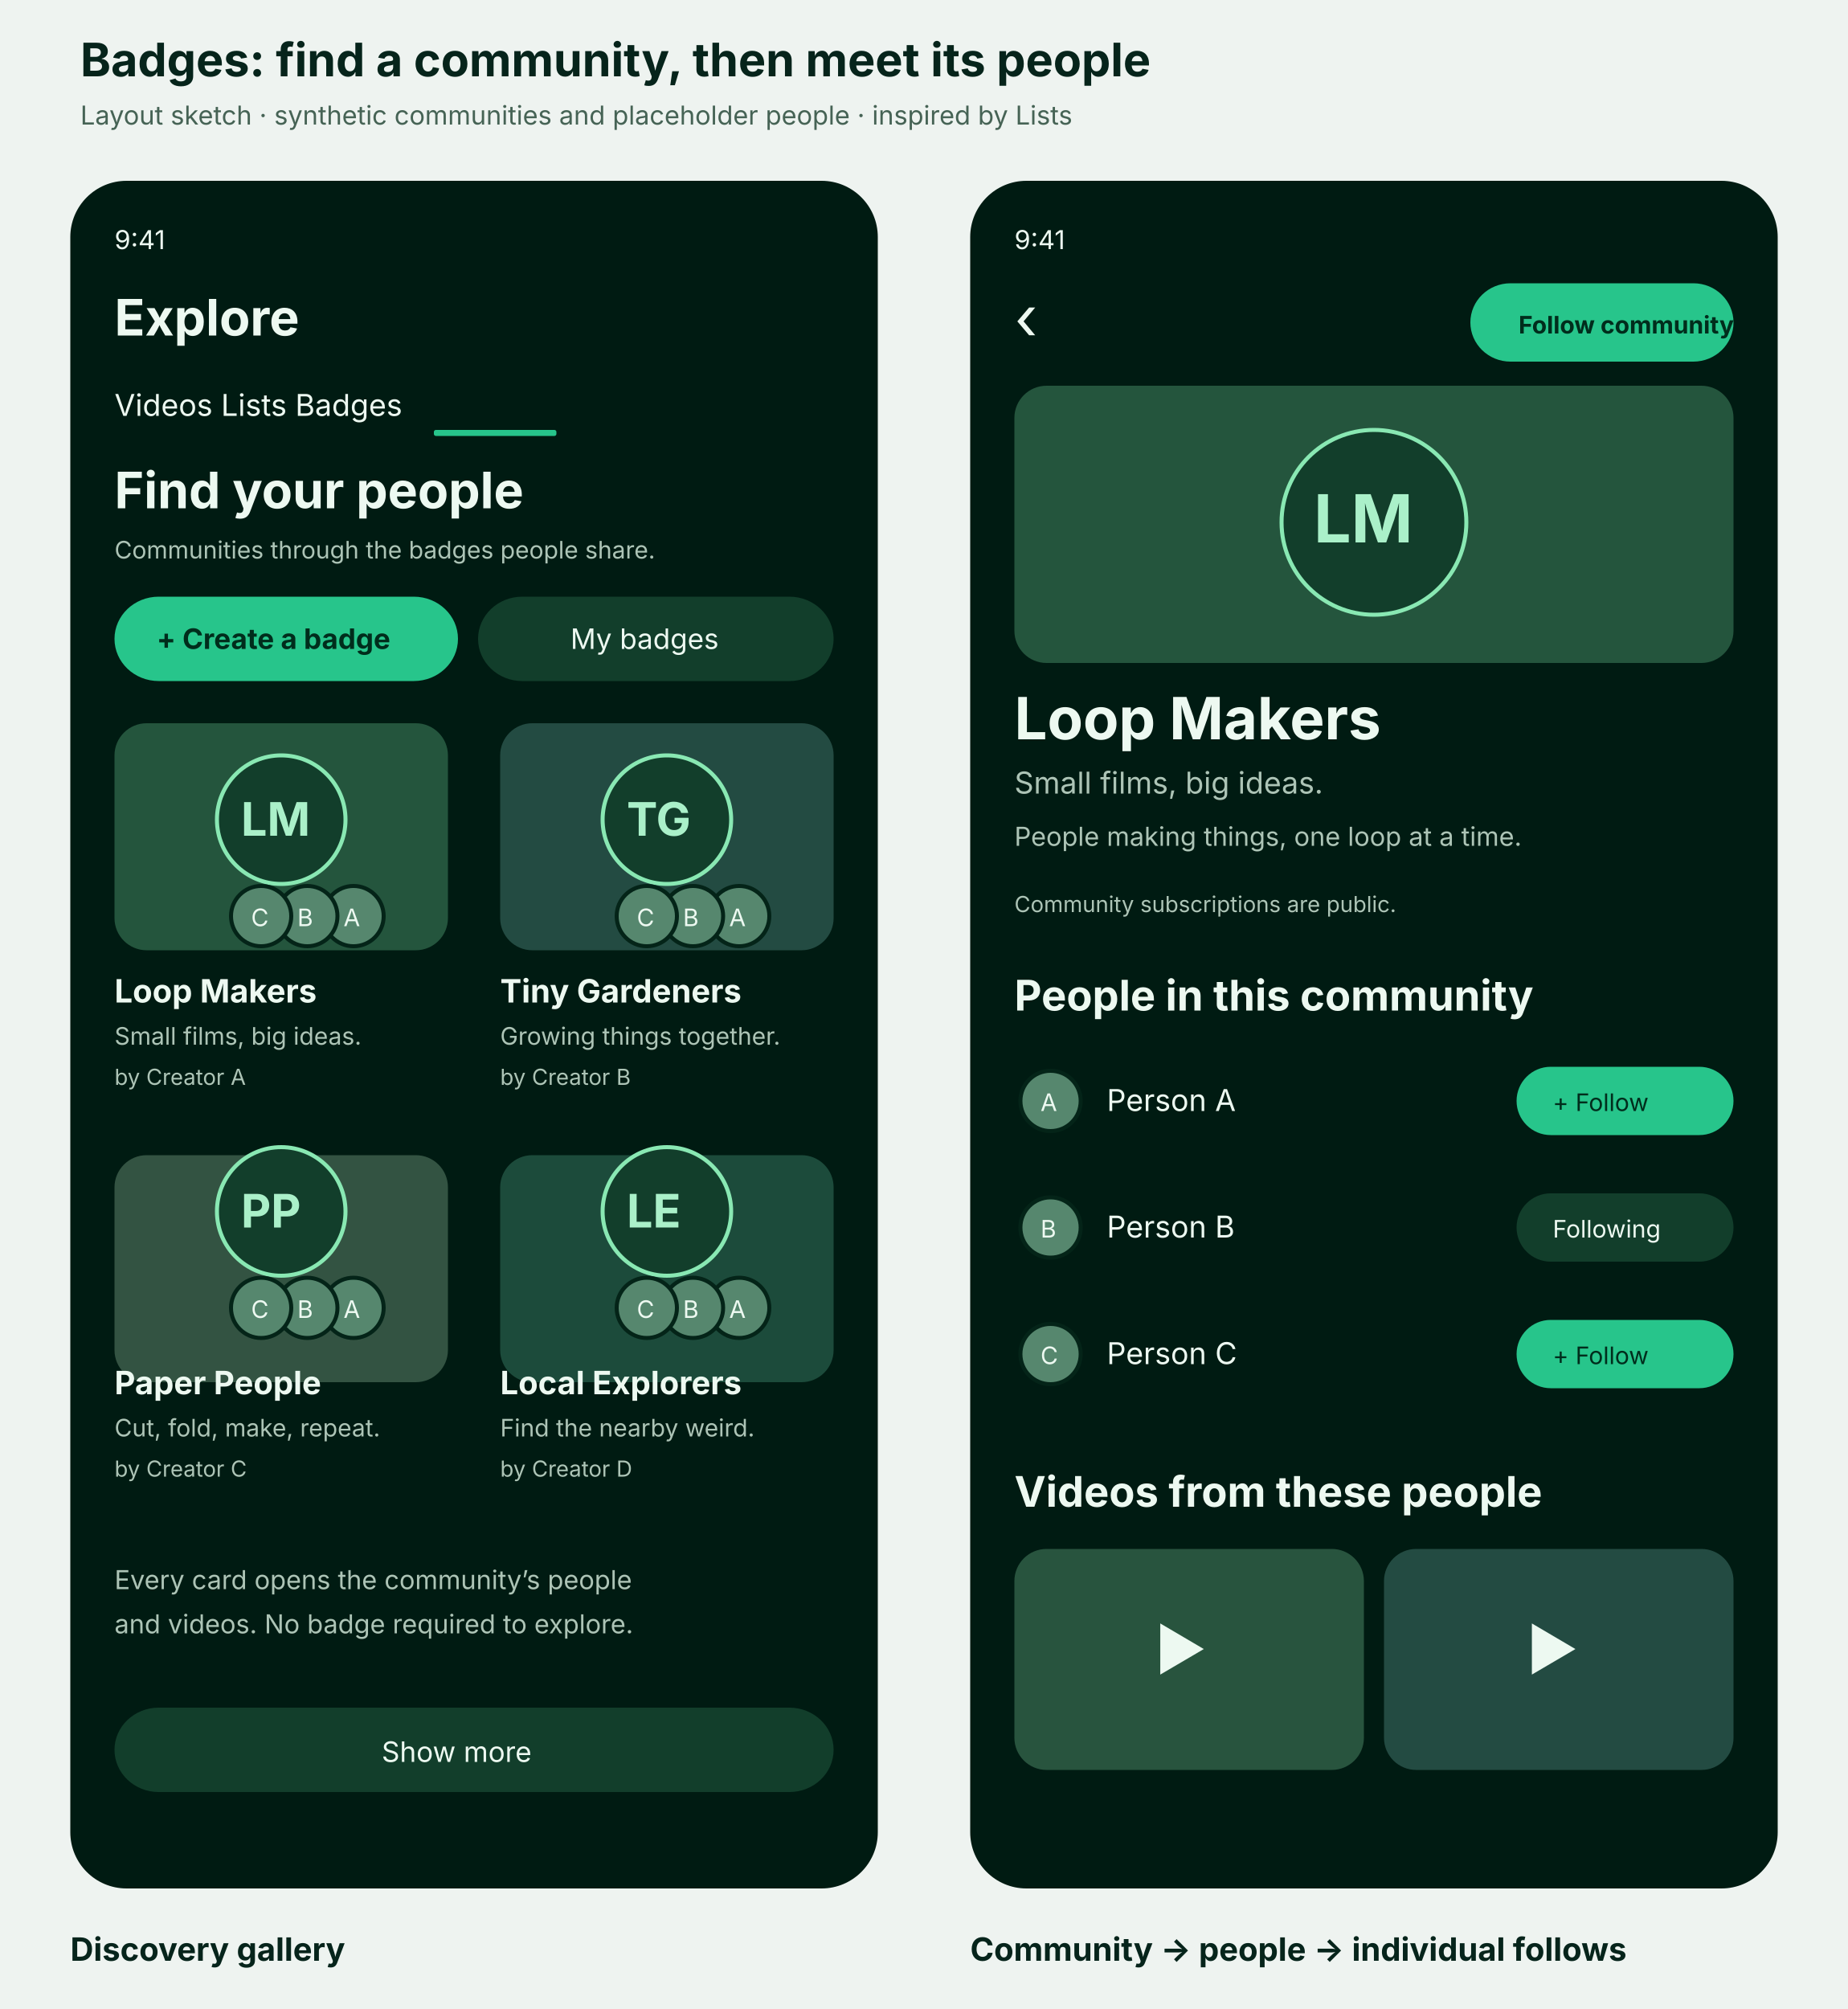
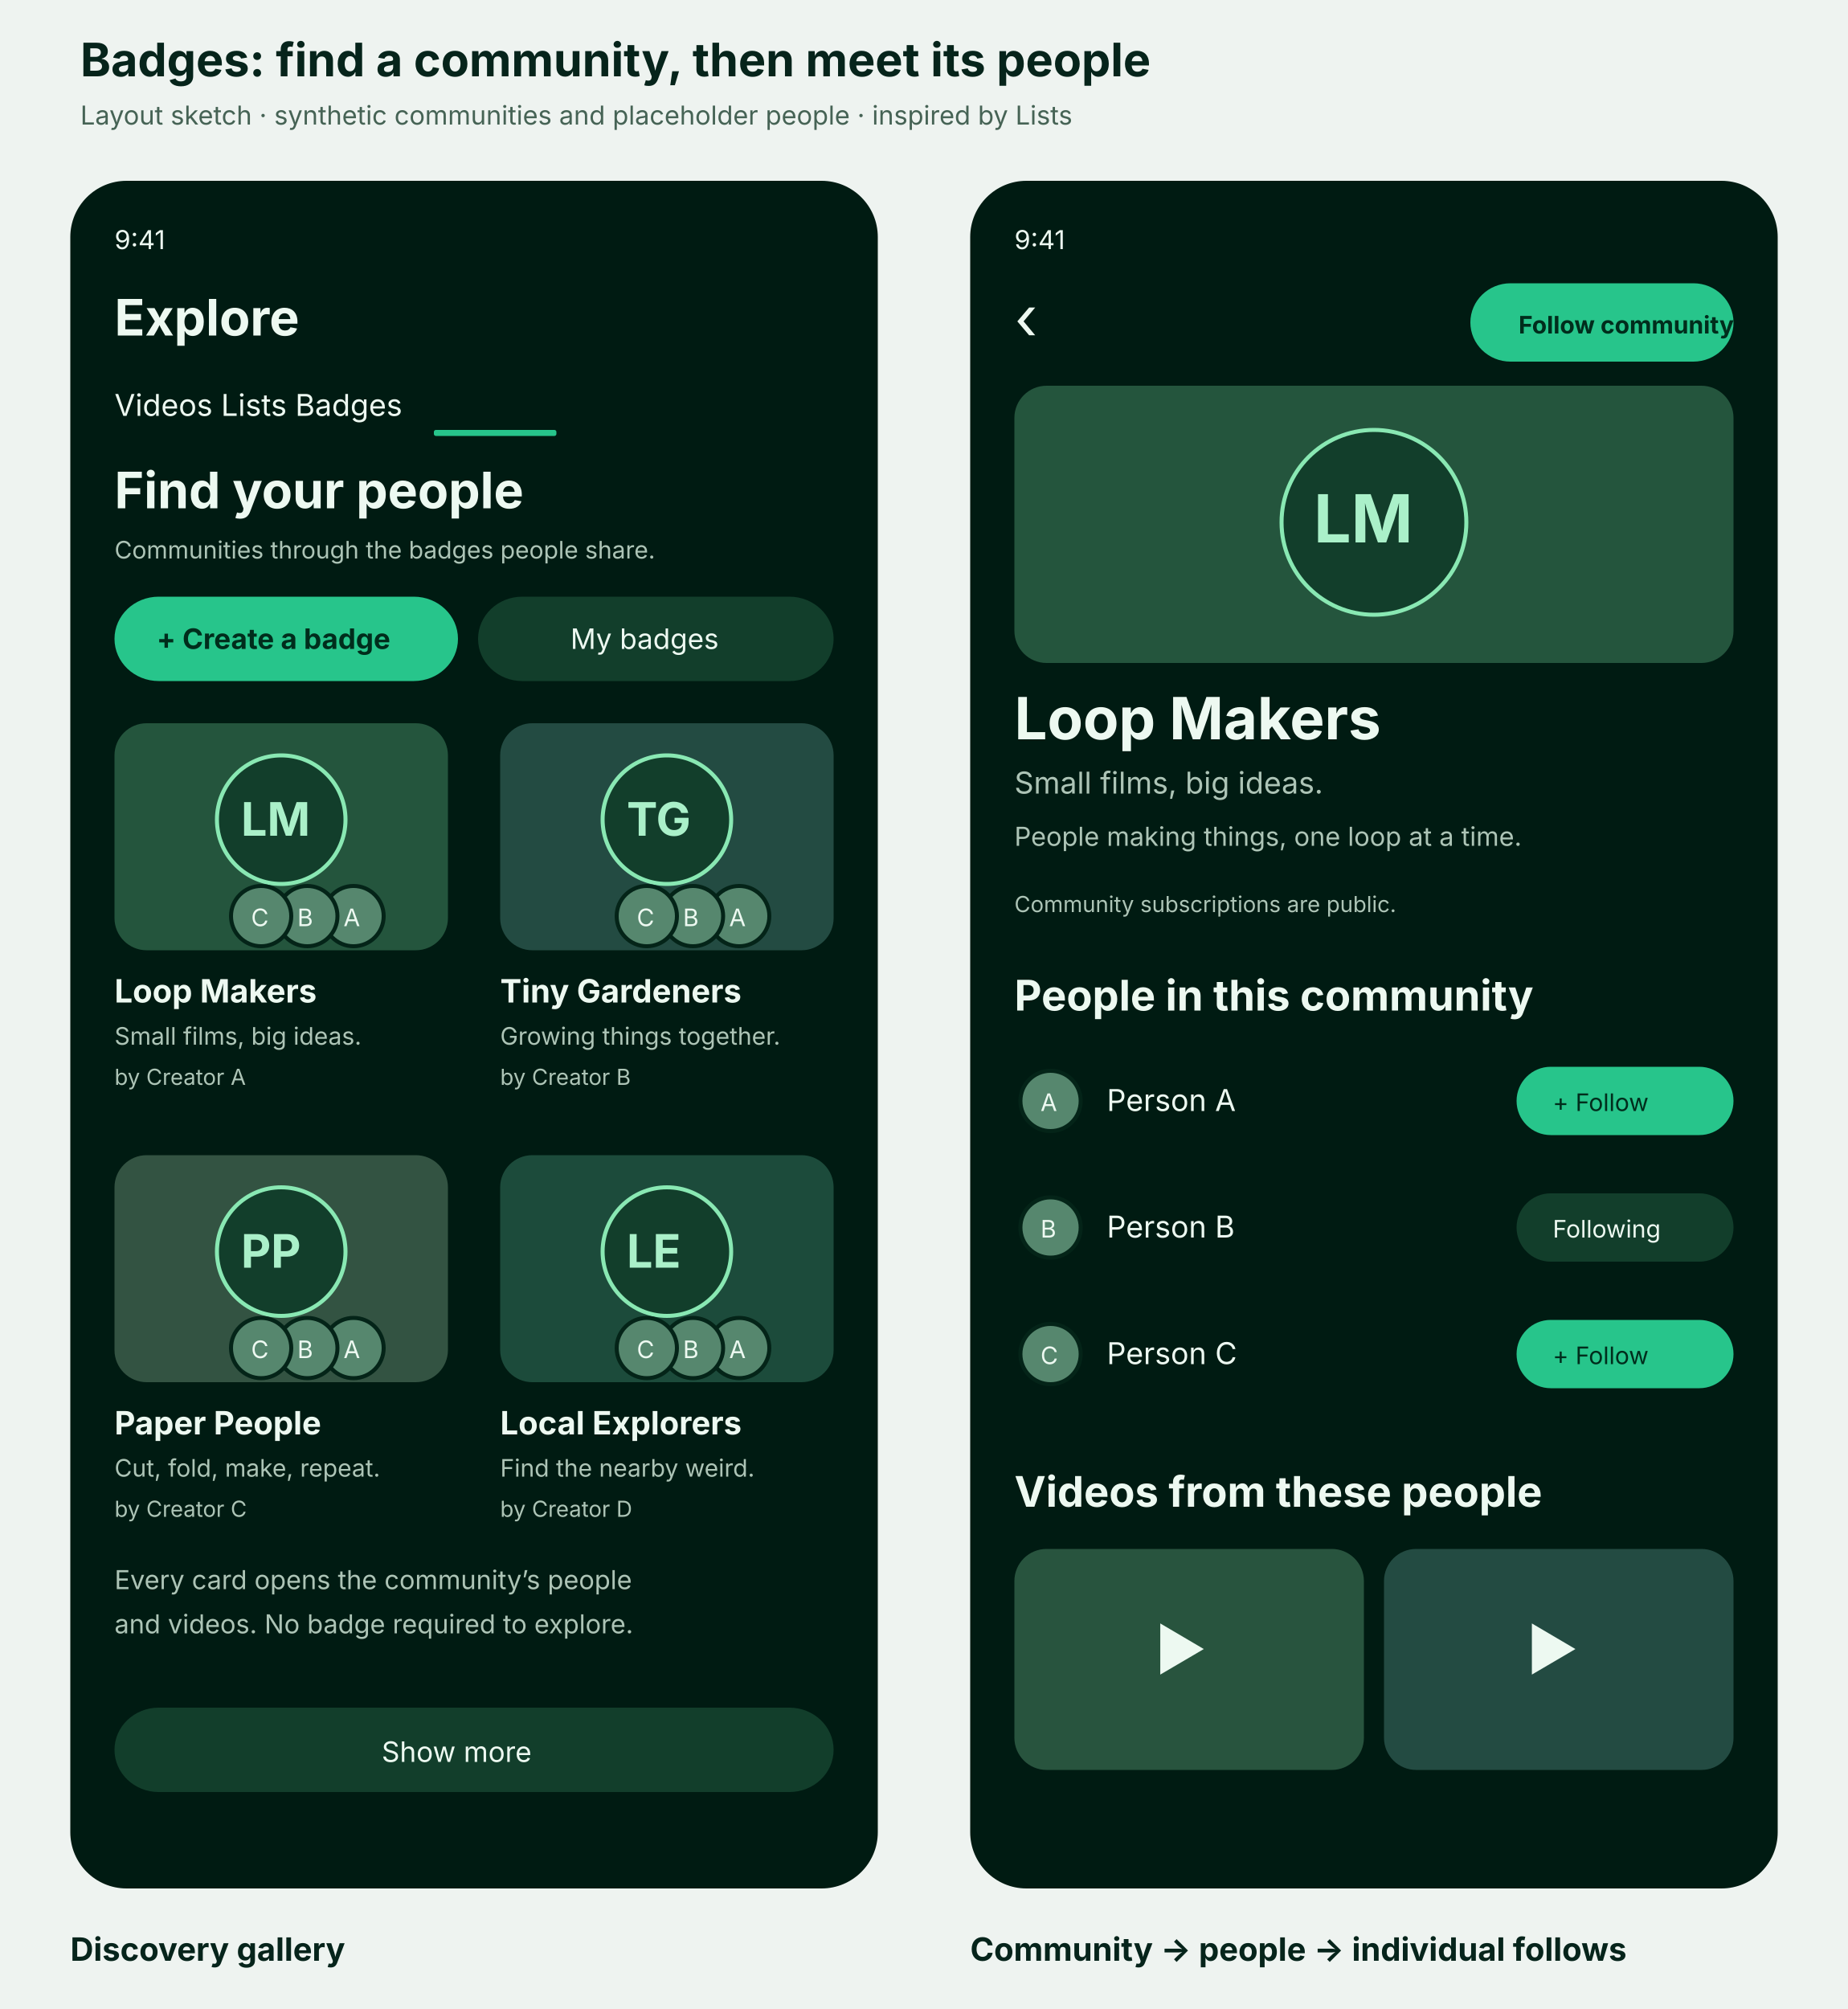
<svg xmlns="http://www.w3.org/2000/svg" width="920" height="1000" viewBox="0 0 920 1000">
  <rect width="920" height="1000" fill="#eef3f0" />
  <style>text{font-family:Inter,sans-serif}.title{font-family:Bricolage Grotesque,Inter,sans-serif;font-weight:700}</style>
  <text x="40" y="38" font-size="23" fill="#06241b" class="title">Badges: find a community, then meet its people</text>
  <text x="40" y="62" font-size="13" fill="#466355">Layout sketch · synthetic communities and placeholder people · inspired by Lists</text>
  <rect x="35" y="90" width="402" height="850" rx="28" fill="#001b12" />
  <rect x="483" y="90" width="402" height="850" rx="28" fill="#001b12" />
  <text x="57" y="124" font-size="13" fill="#edf9f1" class="">9:41</text>
  <text x="505" y="124" font-size="13" fill="#edf9f1" class="">9:41</text>
  <text x="57" y="167" font-size="25" fill="#edf9f1" class="title">Explore</text>
  <text x="57" y="207" font-size="15" fill="#edf9f1" class="">Videos     Lists     Badges</text>
  <rect x="216" y="214" width="61" height="3" rx="1" fill="#27c58b" />
  <text x="57" y="253" font-size="25" fill="#edf9f1" class="title">Find your people</text>
  <text x="57" y="278" font-size="12" fill="#adc4b6" class="">Communities through the badges people share.</text>
  <rect x="57" y="297" width="171" height="42" rx="22" fill="#27c58b" />
  <text x="78" y="323" font-size="14" fill="#002d1c" class="title">+  Create a badge</text>
  <rect x="238" y="297" width="177" height="42" rx="22" fill="#123e2b" />
  <text x="284" y="323" font-size="14" fill="#edf9f1" class="">My badges</text>
  <rect x="57" y="360" width="166" height="113" rx="16" fill="#24553d" />
  <circle cx="140" cy="408" r="32" fill="#123e2b" stroke="#89e8b3" stroke-width="2" />
  <text x="120" y="416" font-size="23" fill="#aaf0c9" class="title">LM</text>
  <circle cx="176" cy="456" r="15" fill="#56876e" stroke="#042418" stroke-width="2" />
  <text x="171" y="461" font-size="12" fill="#edf9f1" class="">A</text>
  <circle cx="153" cy="456" r="15" fill="#56876e" stroke="#042418" stroke-width="2" />
  <text x="148" y="461" font-size="12" fill="#edf9f1" class="">B</text>
  <circle cx="130" cy="456" r="15" fill="#56876e" stroke="#042418" stroke-width="2" />
  <text x="125" y="461" font-size="12" fill="#edf9f1" class="">C</text>
  <text x="57" y="499" font-size="16" fill="#edf9f1" class="title">Loop Makers</text>
  <text x="57" y="520" font-size="12" fill="#adc4b6" class="">Small films, big ideas.</text>
  <rect x="249" y="360" width="166" height="113" rx="16" fill="#234b42" />
  <circle cx="332" cy="408" r="32" fill="#123e2b" stroke="#89e8b3" stroke-width="2" />
  <text x="312" y="416" font-size="23" fill="#aaf0c9" class="title">TG</text>
  <circle cx="368" cy="456" r="15" fill="#56876e" stroke="#042418" stroke-width="2" />
  <text x="363" y="461" font-size="12" fill="#edf9f1" class="">A</text>
  <circle cx="345" cy="456" r="15" fill="#56876e" stroke="#042418" stroke-width="2" />
  <text x="340" y="461" font-size="12" fill="#edf9f1" class="">B</text>
  <circle cx="322" cy="456" r="15" fill="#56876e" stroke="#042418" stroke-width="2" />
  <text x="317" y="461" font-size="12" fill="#edf9f1" class="">C</text>
  <text x="249" y="499" font-size="16" fill="#edf9f1" class="title">Tiny Gardeners</text>
  <text x="249" y="520" font-size="12" fill="#adc4b6" class="">Growing things together.</text>
  <rect x="57" y="575" width="166" height="113" rx="16" fill="#335342" />
-   <circle cx="140" cy="603" r="32" fill="#123e2b" stroke="#89e8b3" stroke-width="2" />
-   <text x="120" y="611" font-size="23" fill="#aaf0c9" class="title">PP</text>
-   <circle cx="176" cy="651" r="15" fill="#56876e" stroke="#042418" stroke-width="2" />
-   <text x="171" y="656" font-size="12" fill="#edf9f1" class="">A</text>
-   <circle cx="153" cy="651" r="15" fill="#56876e" stroke="#042418" stroke-width="2" />
-   <text x="148" y="656" font-size="12" fill="#edf9f1" class="">B</text>
-   <circle cx="130" cy="651" r="15" fill="#56876e" stroke="#042418" stroke-width="2" />
-   <text x="125" y="656" font-size="12" fill="#edf9f1" class="">C</text>
-   <text x="57" y="694" font-size="16" fill="#edf9f1" class="title">Paper People</text>
-   <text x="57" y="715" font-size="12" fill="#adc4b6" class="">Cut, fold, make, repeat.</text>
+   <circle cx="140" cy="623" r="32" fill="#123e2b" stroke="#89e8b3" stroke-width="2" />
+   <text x="120" y="631" font-size="23" fill="#aaf0c9" class="title">PP</text>
+   <circle cx="176" cy="671" r="15" fill="#56876e" stroke="#042418" stroke-width="2" />
+   <text x="171" y="676" font-size="12" fill="#edf9f1" class="">A</text>
+   <circle cx="153" cy="671" r="15" fill="#56876e" stroke="#042418" stroke-width="2" />
+   <text x="148" y="676" font-size="12" fill="#edf9f1" class="">B</text>
+   <circle cx="130" cy="671" r="15" fill="#56876e" stroke="#042418" stroke-width="2" />
+   <text x="125" y="676" font-size="12" fill="#edf9f1" class="">C</text>
+   <text x="57" y="714" font-size="16" fill="#edf9f1" class="title">Paper People</text>
+   <text x="57" y="735" font-size="12" fill="#adc4b6" class="">Cut, fold, make, repeat.</text>
  <rect x="249" y="575" width="166" height="113" rx="16" fill="#1c4b3b" />
-   <circle cx="332" cy="603" r="32" fill="#123e2b" stroke="#89e8b3" stroke-width="2" />
-   <text x="312" y="611" font-size="23" fill="#aaf0c9" class="title">LE</text>
-   <circle cx="368" cy="651" r="15" fill="#56876e" stroke="#042418" stroke-width="2" />
-   <text x="363" y="656" font-size="12" fill="#edf9f1" class="">A</text>
-   <circle cx="345" cy="651" r="15" fill="#56876e" stroke="#042418" stroke-width="2" />
-   <text x="340" y="656" font-size="12" fill="#edf9f1" class="">B</text>
-   <circle cx="322" cy="651" r="15" fill="#56876e" stroke="#042418" stroke-width="2" />
-   <text x="317" y="656" font-size="12" fill="#edf9f1" class="">C</text>
-   <text x="249" y="694" font-size="16" fill="#edf9f1" class="title">Local Explorers</text>
-   <text x="249" y="715" font-size="12" fill="#adc4b6" class="">Find the nearby weird.</text>
+   <circle cx="332" cy="623" r="32" fill="#123e2b" stroke="#89e8b3" stroke-width="2" />
+   <text x="312" y="631" font-size="23" fill="#aaf0c9" class="title">LE</text>
+   <circle cx="368" cy="671" r="15" fill="#56876e" stroke="#042418" stroke-width="2" />
+   <text x="363" y="676" font-size="12" fill="#edf9f1" class="">A</text>
+   <circle cx="345" cy="671" r="15" fill="#56876e" stroke="#042418" stroke-width="2" />
+   <text x="340" y="676" font-size="12" fill="#edf9f1" class="">B</text>
+   <circle cx="322" cy="671" r="15" fill="#56876e" stroke="#042418" stroke-width="2" />
+   <text x="317" y="676" font-size="12" fill="#edf9f1" class="">C</text>
+   <text x="249" y="714" font-size="16" fill="#edf9f1" class="title">Local Explorers</text>
+   <text x="249" y="735" font-size="12" fill="#adc4b6" class="">Find the nearby weird.</text>
  <text x="57" y="791" font-size="13" fill="#adc4b6" class="">Every card opens the community’s people</text>
  <text x="57" y="813" font-size="13" fill="#adc4b6" class="">and videos. No badge required to explore.</text>
  <rect x="57" y="850" width="358" height="42" rx="22" fill="#123e2b" />
  <text x="190" y="877" font-size="14" fill="#edf9f1" class="">Show more</text>
  <text x="505" y="169" font-size="30" fill="#edf9f1" class="">‹</text>
  <rect x="732" y="141" width="131" height="39" rx="20" fill="#27c58b" />
  <text x="756" y="166" font-size="12" fill="#002d1c" class="title">Follow community</text>
  <rect x="505" y="192" width="358" height="138" rx="16" fill="#24553d" />
  <circle cx="684" cy="260" r="46" fill="#123e2b" stroke="#89e8b3" stroke-width="2" />
  <text x="654" y="270" font-size="33" fill="#aaf0c9" class="title">LM</text>
  <text x="505" y="368" font-size="29" fill="#edf9f1" class="title">Loop Makers</text>
  <text x="505" y="395" font-size="15" fill="#adc4b6" class="">Small films, big ideas.</text>
  <text x="505" y="421" font-size="13" fill="#adc4b6" class="">People making things, one loop at a time.</text>
  <text x="505" y="454" font-size="11" fill="#adc4b6" class="">Community subscriptions are public.</text>
  <text x="505" y="503" font-size="21" fill="#edf9f1" class="title">People in this community</text>
  <circle cx="523" cy="548" r="15" fill="#56876e" stroke="#042418" stroke-width="2" />
  <text x="518" y="553" font-size="12" fill="#edf9f1" class="">A</text>
  <text x="551" y="553" font-size="15" fill="#edf9f1" class="">Person A</text>
  <rect x="755" y="531" width="108" height="34" rx="17" fill="#27c58b" />
  <text x="773" y="553" font-size="12" fill="#002d1c" class="">+ Follow</text>
  <circle cx="523" cy="611" r="15" fill="#56876e" stroke="#042418" stroke-width="2" />
  <text x="518" y="616" font-size="12" fill="#edf9f1" class="">B</text>
  <text x="551" y="616" font-size="15" fill="#edf9f1" class="">Person B</text>
  <rect x="755" y="594" width="108" height="34" rx="17" fill="#123e2b" />
  <text x="773" y="616" font-size="12" fill="#edf9f1" class="">Following</text>
  <circle cx="523" cy="674" r="15" fill="#56876e" stroke="#042418" stroke-width="2" />
  <text x="518" y="679" font-size="12" fill="#edf9f1" class="">C</text>
  <text x="551" y="679" font-size="15" fill="#edf9f1" class="">Person C</text>
  <rect x="755" y="657" width="108" height="34" rx="17" fill="#27c58b" />
  <text x="773" y="679" font-size="12" fill="#002d1c" class="">+ Follow</text>
  <text x="505" y="750" font-size="21" fill="#edf9f1" class="title">Videos from these people</text>
  <rect x="505" y="771" width="174" height="110" rx="16" fill="#28543e" />
  <rect x="689" y="771" width="174" height="110" rx="16" fill="#234b42" />
  <text x="575" y="831" font-size="28" fill="#edf9f1" class="">▶</text>
  <text x="760" y="831" font-size="28" fill="#edf9f1" class="">▶</text>
  <text x="35" y="976" font-size="16" fill="#06241b" class="title">Discovery gallery</text>
  <text x="483" y="976" font-size="16" fill="#06241b" class="title">Community → people → individual follows</text>
  <text x="57" y="540" font-size="11" fill="#adc4b6" font-family="Inter,sans-serif">by Creator A</text>
  <text x="249" y="540" font-size="11" fill="#adc4b6" font-family="Inter,sans-serif">by Creator B</text>
-   <text x="57" y="735" font-size="11" fill="#adc4b6" font-family="Inter,sans-serif">by Creator C</text>
-   <text x="249" y="735" font-size="11" fill="#adc4b6" font-family="Inter,sans-serif">by Creator D</text>
+   <text x="57" y="755" font-size="11" fill="#adc4b6" font-family="Inter,sans-serif">by Creator C</text>
+   <text x="249" y="755" font-size="11" fill="#adc4b6" font-family="Inter,sans-serif">by Creator D</text>
</svg>
